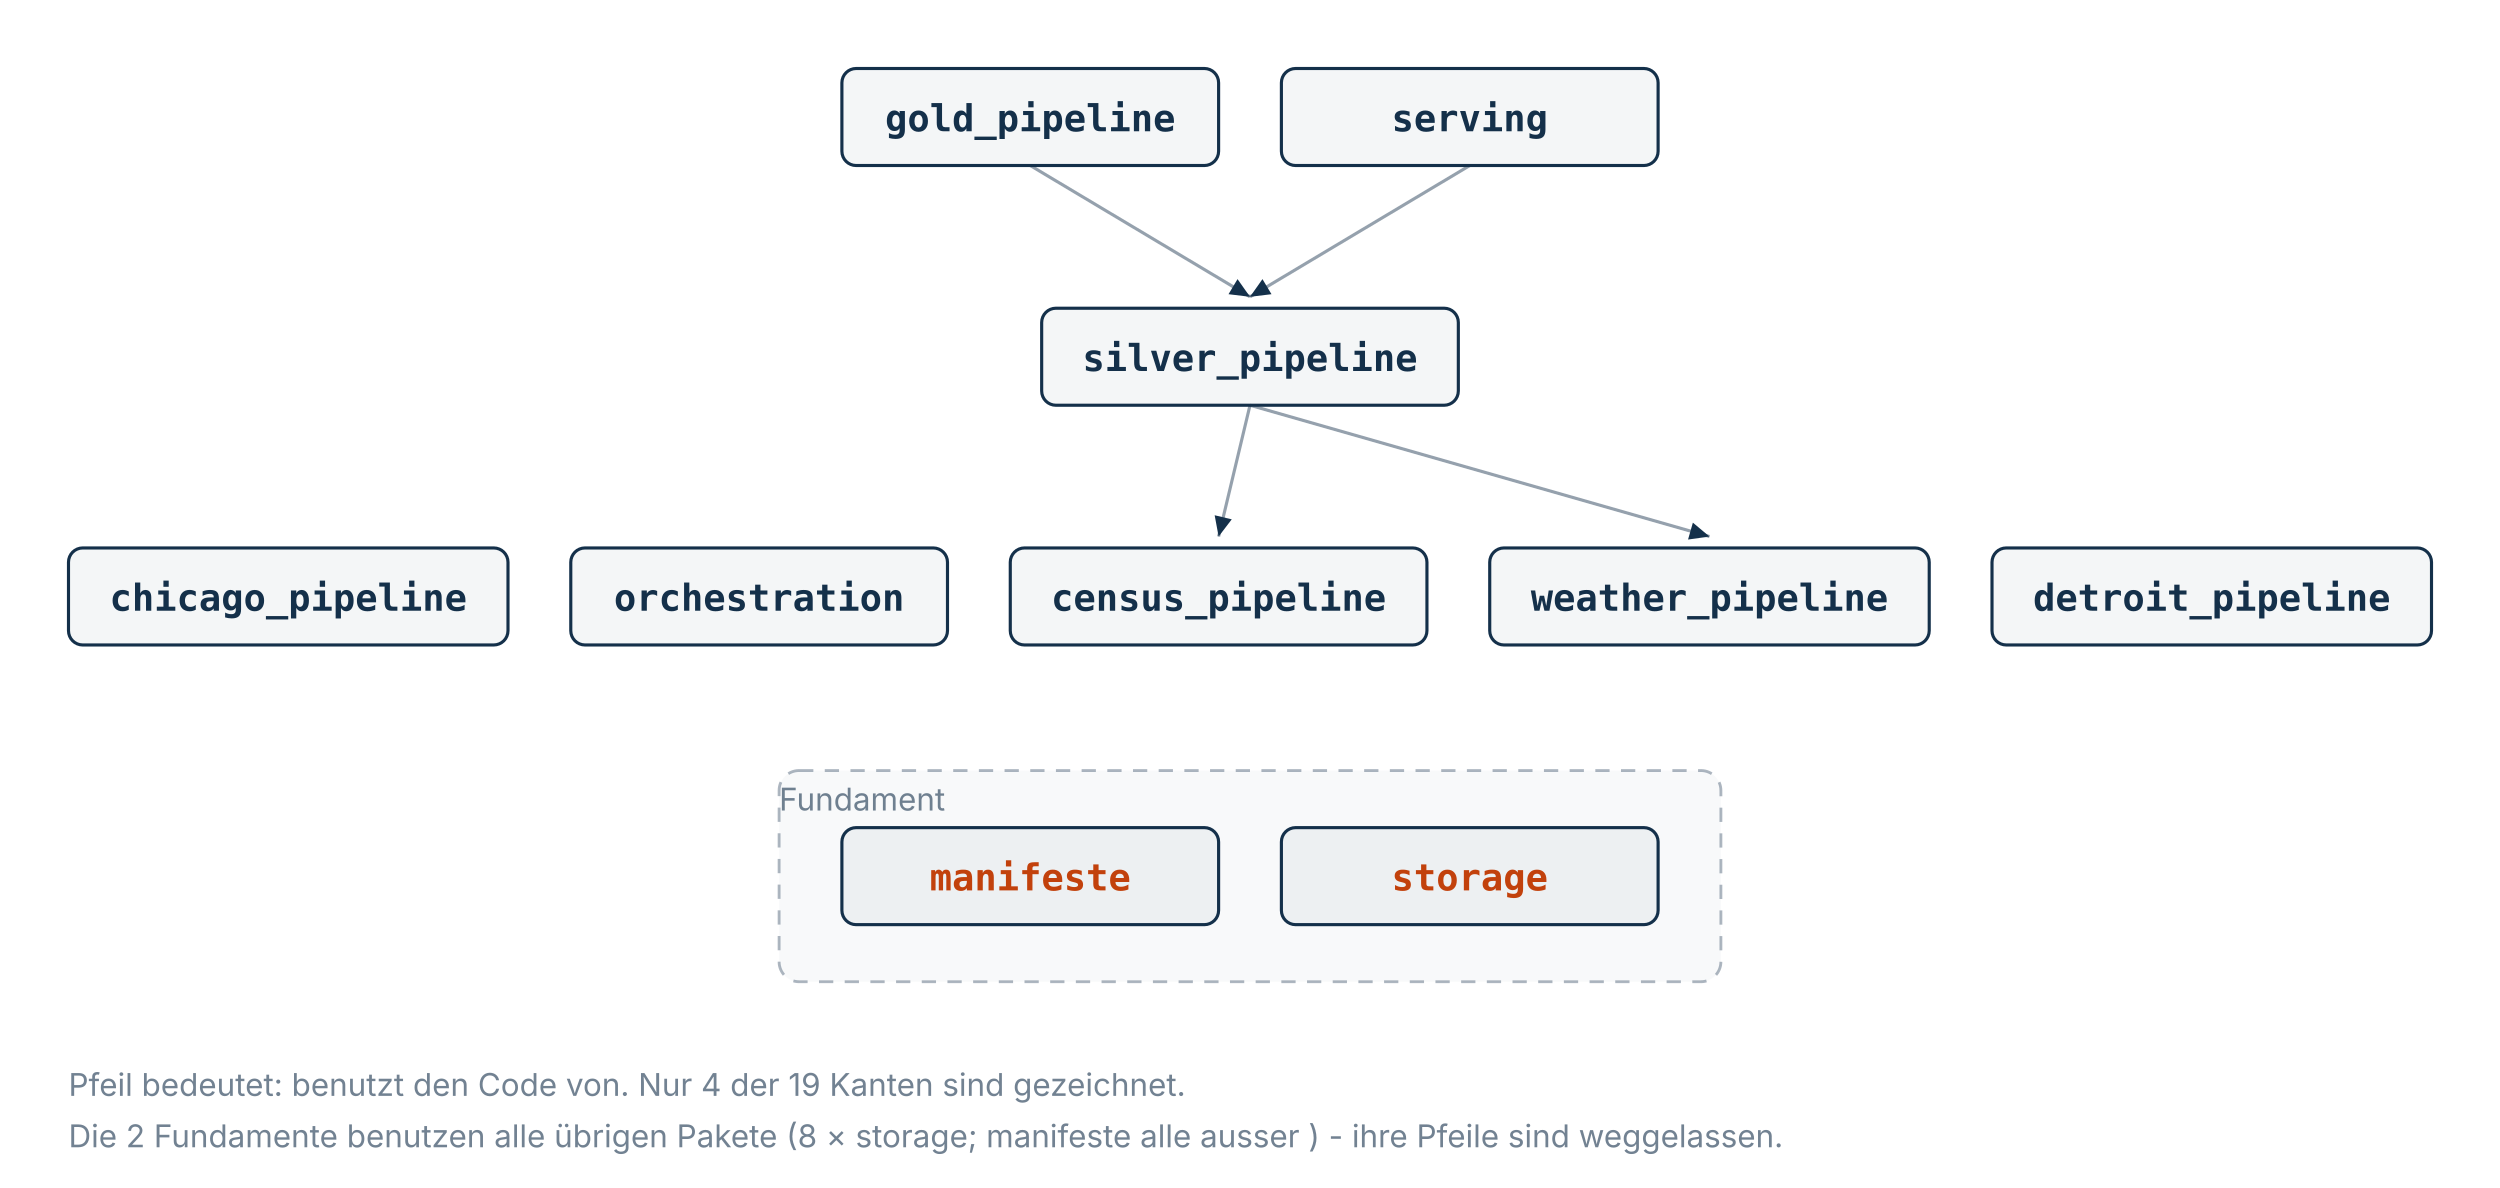
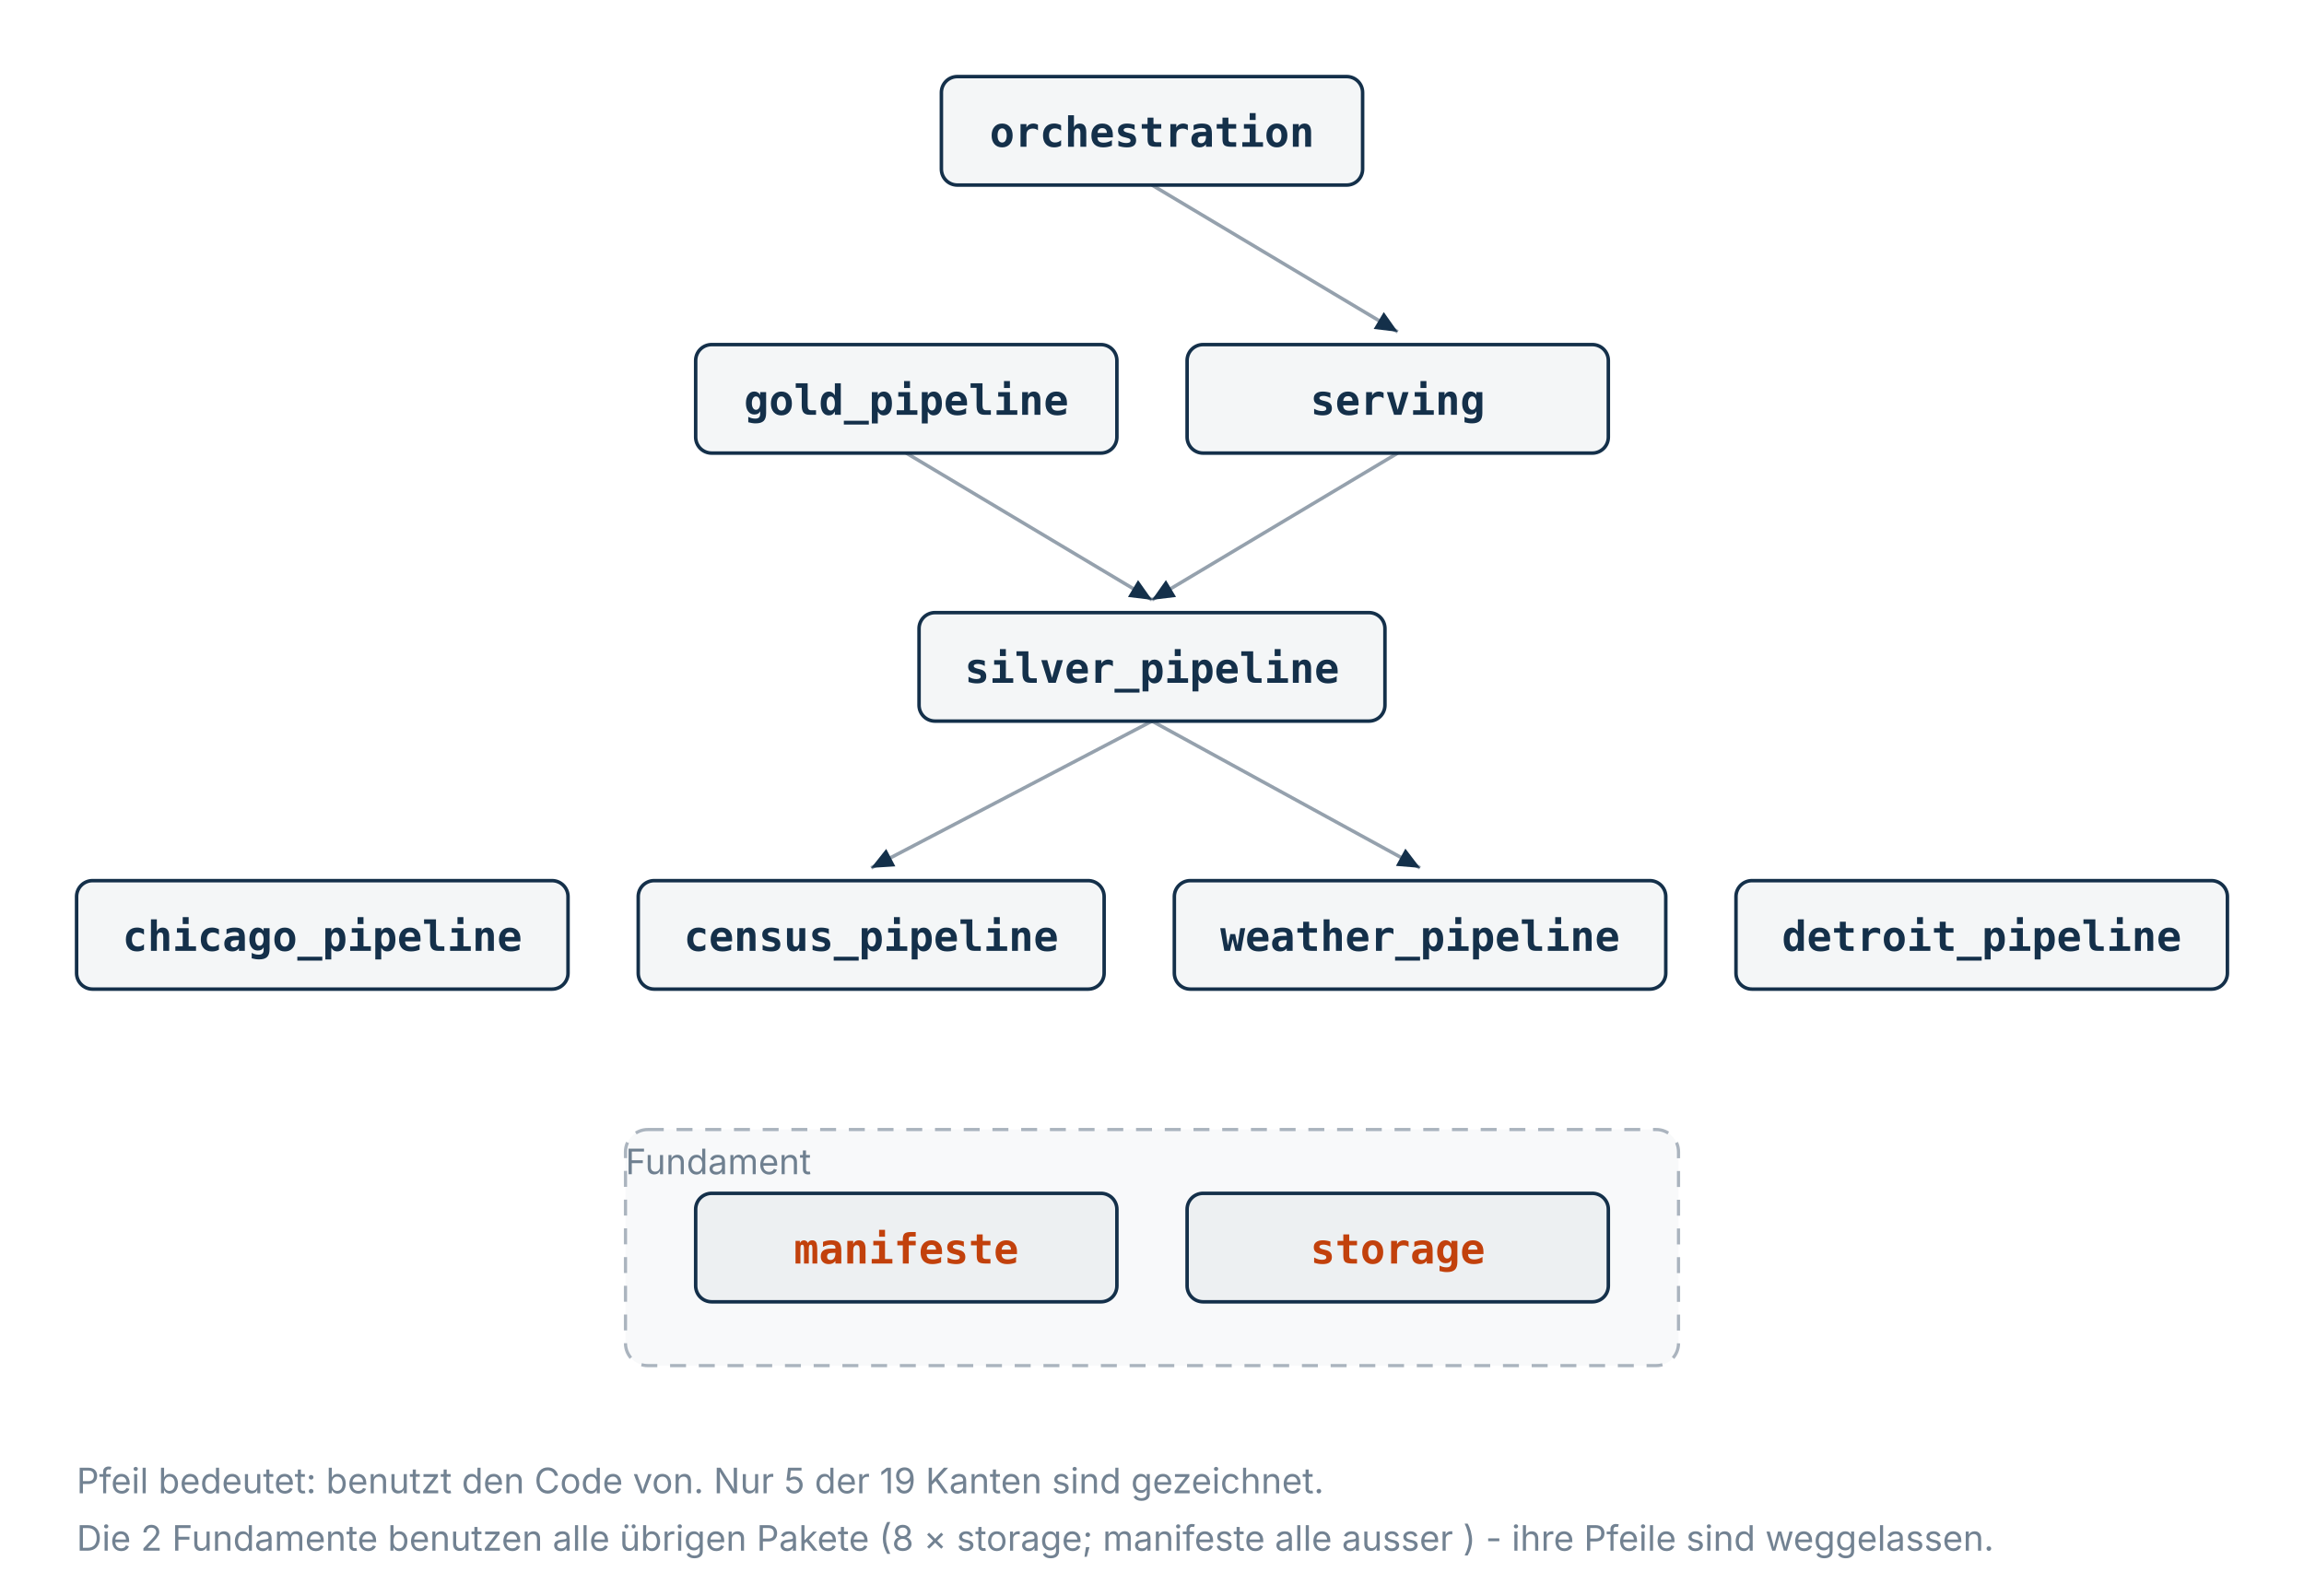
- <svg xmlns="http://www.w3.org/2000/svg" viewBox="0 0 876 416" role="img" width="100%" height="auto" aria-label="Abhängigkeiten zwischen den 10 Paketen unter src/crime. Zuoberst gold_pipeline, darunter silver_pipeline, das census_pipeline und weather_pipeline benutzt; daneben die übrigen Ingestion-Pakete. Unten als Band die beiden Fundamente manifeste und storage, die praktisch alle Pakete benutzen.">
+ <svg xmlns="http://www.w3.org/2000/svg" viewBox="0 0 722 500" role="img" width="100%" height="auto" aria-label="Abhängigkeiten zwischen den 10 Paketen unter src/crime. Zuoberst gold_pipeline, darunter silver_pipeline, das census_pipeline und weather_pipeline benutzt; daneben die übrigen Ingestion-Pakete. Unten als Band die beiden Fundamente manifeste und storage, die praktisch alle Pakete benutzen.">
  <style>
  svg { color: #14304a; }
  .signal { fill: #c2410c; }
  .signal-strich { stroke: #c2410c; }
  @media (prefers-color-scheme: dark) {
    svg { color: #dde5ee; }
    .signal { fill: #dda05c; }
    .signal-strich { stroke: #dda05c; }
  }
</style>
  <defs>
    <marker id="pfeil" viewBox="0 0 10 10" refX="9" refY="5" markerWidth="7" markerHeight="7" orient="auto-start-reverse">
      <path d="M 0 1 L 9 5 L 0 9 z" fill="currentColor" />
    </marker>
  </defs>
+   <line x1="284" y1="142" x2="361" y2="188" stroke="currentColor" stroke-opacity="0.45" stroke-width="1.1" marker-end="url(#pfeil)" />
  <line x1="361" y1="58" x2="438" y2="104" stroke="currentColor" stroke-opacity="0.45" stroke-width="1.1" marker-end="url(#pfeil)" />
-   <line x1="515" y1="58" x2="438" y2="104" stroke="currentColor" stroke-opacity="0.45" stroke-width="1.1" marker-end="url(#pfeil)" />
-   <line x1="438" y1="142" x2="427" y2="188" stroke="currentColor" stroke-opacity="0.45" stroke-width="1.1" marker-end="url(#pfeil)" />
-   <line x1="438" y1="142" x2="599" y2="188" stroke="currentColor" stroke-opacity="0.45" stroke-width="1.1" marker-end="url(#pfeil)" />
+   <line x1="438" y1="142" x2="361" y2="188" stroke="currentColor" stroke-opacity="0.45" stroke-width="1.1" marker-end="url(#pfeil)" />
+   <line x1="361" y1="226" x2="273" y2="272" stroke="currentColor" stroke-opacity="0.45" stroke-width="1.1" marker-end="url(#pfeil)" />
+   <line x1="361" y1="226" x2="445" y2="272" stroke="currentColor" stroke-opacity="0.45" stroke-width="1.1" marker-end="url(#pfeil)" />
  <g>
-     <rect x="354" y="192" width="146" height="34" rx="5" fill="currentColor" fill-opacity="0.045" stroke="currentColor" stroke-width="1.1" />
-     <text x="427" y="214" text-anchor="middle" font-family="ui-monospace,SFMono-Regular,Menlo,monospace" font-size="13" font-weight="600" fill="currentColor">census_pipeline</text>
+     <rect x="200" y="276" width="146" height="34" rx="5" fill="currentColor" fill-opacity="0.045" stroke="currentColor" stroke-width="1.1" />
+     <text x="273" y="298" text-anchor="middle" font-family="ui-monospace,SFMono-Regular,Menlo,monospace" font-size="13" font-weight="600" fill="currentColor">census_pipeline</text>
  </g>
  <g>
-     <rect x="24" y="192" width="154" height="34" rx="5" fill="currentColor" fill-opacity="0.045" stroke="currentColor" stroke-width="1.1" />
-     <text x="101" y="214" text-anchor="middle" font-family="ui-monospace,SFMono-Regular,Menlo,monospace" font-size="13" font-weight="600" fill="currentColor">chicago_pipeline</text>
+     <rect x="24" y="276" width="154" height="34" rx="5" fill="currentColor" fill-opacity="0.045" stroke="currentColor" stroke-width="1.1" />
+     <text x="101" y="298" text-anchor="middle" font-family="ui-monospace,SFMono-Regular,Menlo,monospace" font-size="13" font-weight="600" fill="currentColor">chicago_pipeline</text>
  </g>
  <g>
-     <rect x="698" y="192" width="154" height="34" rx="5" fill="currentColor" fill-opacity="0.045" stroke="currentColor" stroke-width="1.1" />
-     <text x="775" y="214" text-anchor="middle" font-family="ui-monospace,SFMono-Regular,Menlo,monospace" font-size="13" font-weight="600" fill="currentColor">detroit_pipeline</text>
+     <rect x="544" y="276" width="154" height="34" rx="5" fill="currentColor" fill-opacity="0.045" stroke="currentColor" stroke-width="1.1" />
+     <text x="621" y="298" text-anchor="middle" font-family="ui-monospace,SFMono-Regular,Menlo,monospace" font-size="13" font-weight="600" fill="currentColor">detroit_pipeline</text>
+   </g>
+   <g>
+     <rect x="218" y="108" width="132" height="34" rx="5" fill="currentColor" fill-opacity="0.045" stroke="currentColor" stroke-width="1.1" />
+     <text x="284" y="130" text-anchor="middle" font-family="ui-monospace,SFMono-Regular,Menlo,monospace" font-size="13" font-weight="600" fill="currentColor">gold_pipeline</text>
  </g>
  <g>
    <rect x="295" y="24" width="132" height="34" rx="5" fill="currentColor" fill-opacity="0.045" stroke="currentColor" stroke-width="1.1" />
-     <text x="361" y="46" text-anchor="middle" font-family="ui-monospace,SFMono-Regular,Menlo,monospace" font-size="13" font-weight="600" fill="currentColor">gold_pipeline</text>
+     <text x="361" y="46" text-anchor="middle" font-family="ui-monospace,SFMono-Regular,Menlo,monospace" font-size="13" font-weight="600" fill="currentColor">orchestration</text>
  </g>
  <g>
-     <rect x="200" y="192" width="132" height="34" rx="5" fill="currentColor" fill-opacity="0.045" stroke="currentColor" stroke-width="1.1" />
-     <text x="266" y="214" text-anchor="middle" font-family="ui-monospace,SFMono-Regular,Menlo,monospace" font-size="13" font-weight="600" fill="currentColor">orchestration</text>
+     <rect x="372" y="108" width="132" height="34" rx="5" fill="currentColor" fill-opacity="0.045" stroke="currentColor" stroke-width="1.1" />
+     <text x="438" y="130" text-anchor="middle" font-family="ui-monospace,SFMono-Regular,Menlo,monospace" font-size="13" font-weight="600" fill="currentColor">serving</text>
  </g>
  <g>
-     <rect x="449" y="24" width="132" height="34" rx="5" fill="currentColor" fill-opacity="0.045" stroke="currentColor" stroke-width="1.1" />
-     <text x="515" y="46" text-anchor="middle" font-family="ui-monospace,SFMono-Regular,Menlo,monospace" font-size="13" font-weight="600" fill="currentColor">serving</text>
+     <rect x="288" y="192" width="146" height="34" rx="5" fill="currentColor" fill-opacity="0.045" stroke="currentColor" stroke-width="1.1" />
+     <text x="361" y="214" text-anchor="middle" font-family="ui-monospace,SFMono-Regular,Menlo,monospace" font-size="13" font-weight="600" fill="currentColor">silver_pipeline</text>
  </g>
  <g>
-     <rect x="365" y="108" width="146" height="34" rx="5" fill="currentColor" fill-opacity="0.045" stroke="currentColor" stroke-width="1.1" />
-     <text x="438" y="130" text-anchor="middle" font-family="ui-monospace,SFMono-Regular,Menlo,monospace" font-size="13" font-weight="600" fill="currentColor">silver_pipeline</text>
+     <rect x="368" y="276" width="154" height="34" rx="5" fill="currentColor" fill-opacity="0.045" stroke="currentColor" stroke-width="1.1" />
+     <text x="445" y="298" text-anchor="middle" font-family="ui-monospace,SFMono-Regular,Menlo,monospace" font-size="13" font-weight="600" fill="currentColor">weather_pipeline</text>
+   </g>
+   <rect x="196" y="354" width="330" height="74" rx="7" fill="currentColor" fill-opacity="0.028" stroke="currentColor" stroke-opacity="0.35" stroke-width="1" stroke-dasharray="5 4" />
+   <text x="196" y="368" font-family="ui-sans-serif,system-ui,-apple-system,sans-serif" font-size="11" font-weight="400" fill="currentColor" fill-opacity="0.6">Fundament</text>
+   <g>
+     <rect x="218" y="374" width="132" height="34" rx="5" fill="currentColor" fill-opacity="0.045" stroke="currentColor" stroke-width="1.1" />
+     <text x="284" y="396" text-anchor="middle" font-family="ui-monospace,SFMono-Regular,Menlo,monospace" font-size="13" font-weight="600" class="signal" fill="currentColor">manifeste</text>
  </g>
  <g>
-     <rect x="522" y="192" width="154" height="34" rx="5" fill="currentColor" fill-opacity="0.045" stroke="currentColor" stroke-width="1.1" />
-     <text x="599" y="214" text-anchor="middle" font-family="ui-monospace,SFMono-Regular,Menlo,monospace" font-size="13" font-weight="600" fill="currentColor">weather_pipeline</text>
+     <rect x="372" y="374" width="132" height="34" rx="5" fill="currentColor" fill-opacity="0.045" stroke="currentColor" stroke-width="1.1" />
+     <text x="438" y="396" text-anchor="middle" font-family="ui-monospace,SFMono-Regular,Menlo,monospace" font-size="13" font-weight="600" class="signal" fill="currentColor">storage</text>
  </g>
-   <rect x="273" y="270" width="330" height="74" rx="7" fill="currentColor" fill-opacity="0.028" stroke="currentColor" stroke-opacity="0.35" stroke-width="1" stroke-dasharray="5 4" />
-   <text x="273" y="284" font-family="ui-sans-serif,system-ui,-apple-system,sans-serif" font-size="11" font-weight="400" fill="currentColor" fill-opacity="0.6">Fundament</text>
-   <g>
-     <rect x="295" y="290" width="132" height="34" rx="5" fill="currentColor" fill-opacity="0.045" stroke="currentColor" stroke-width="1.1" />
-     <text x="361" y="312" text-anchor="middle" font-family="ui-monospace,SFMono-Regular,Menlo,monospace" font-size="13" font-weight="600" class="signal" fill="currentColor">manifeste</text>
-   </g>
-   <g>
-     <rect x="449" y="290" width="132" height="34" rx="5" fill="currentColor" fill-opacity="0.045" stroke="currentColor" stroke-width="1.1" />
-     <text x="515" y="312" text-anchor="middle" font-family="ui-monospace,SFMono-Regular,Menlo,monospace" font-size="13" font-weight="600" class="signal" fill="currentColor">storage</text>
-   </g>
-   <text x="24" y="384" font-family="ui-sans-serif,system-ui,-apple-system,sans-serif" font-size="11" font-weight="400" fill="currentColor" fill-opacity="0.6">Pfeil bedeutet: benutzt den Code von. Nur 4 der 19 Kanten sind gezeichnet.</text>
-   <text x="24" y="402" font-family="ui-sans-serif,system-ui,-apple-system,sans-serif" font-size="11" font-weight="400" fill="currentColor" fill-opacity="0.6">Die 2 Fundamente benutzen alle übrigen Pakete (8 × storage; manifeste alle ausser ) - ihre Pfeile sind weggelassen.</text>
+   <text x="24" y="468" font-family="ui-sans-serif,system-ui,-apple-system,sans-serif" font-size="11" font-weight="400" fill="currentColor" fill-opacity="0.6">Pfeil bedeutet: benutzt den Code von. Nur 5 der 19 Kanten sind gezeichnet.</text>
+   <text x="24" y="486" font-family="ui-sans-serif,system-ui,-apple-system,sans-serif" font-size="11" font-weight="400" fill="currentColor" fill-opacity="0.6">Die 2 Fundamente benutzen alle übrigen Pakete (8 × storage; manifeste alle ausser ) - ihre Pfeile sind weggelassen.</text>
</svg>
